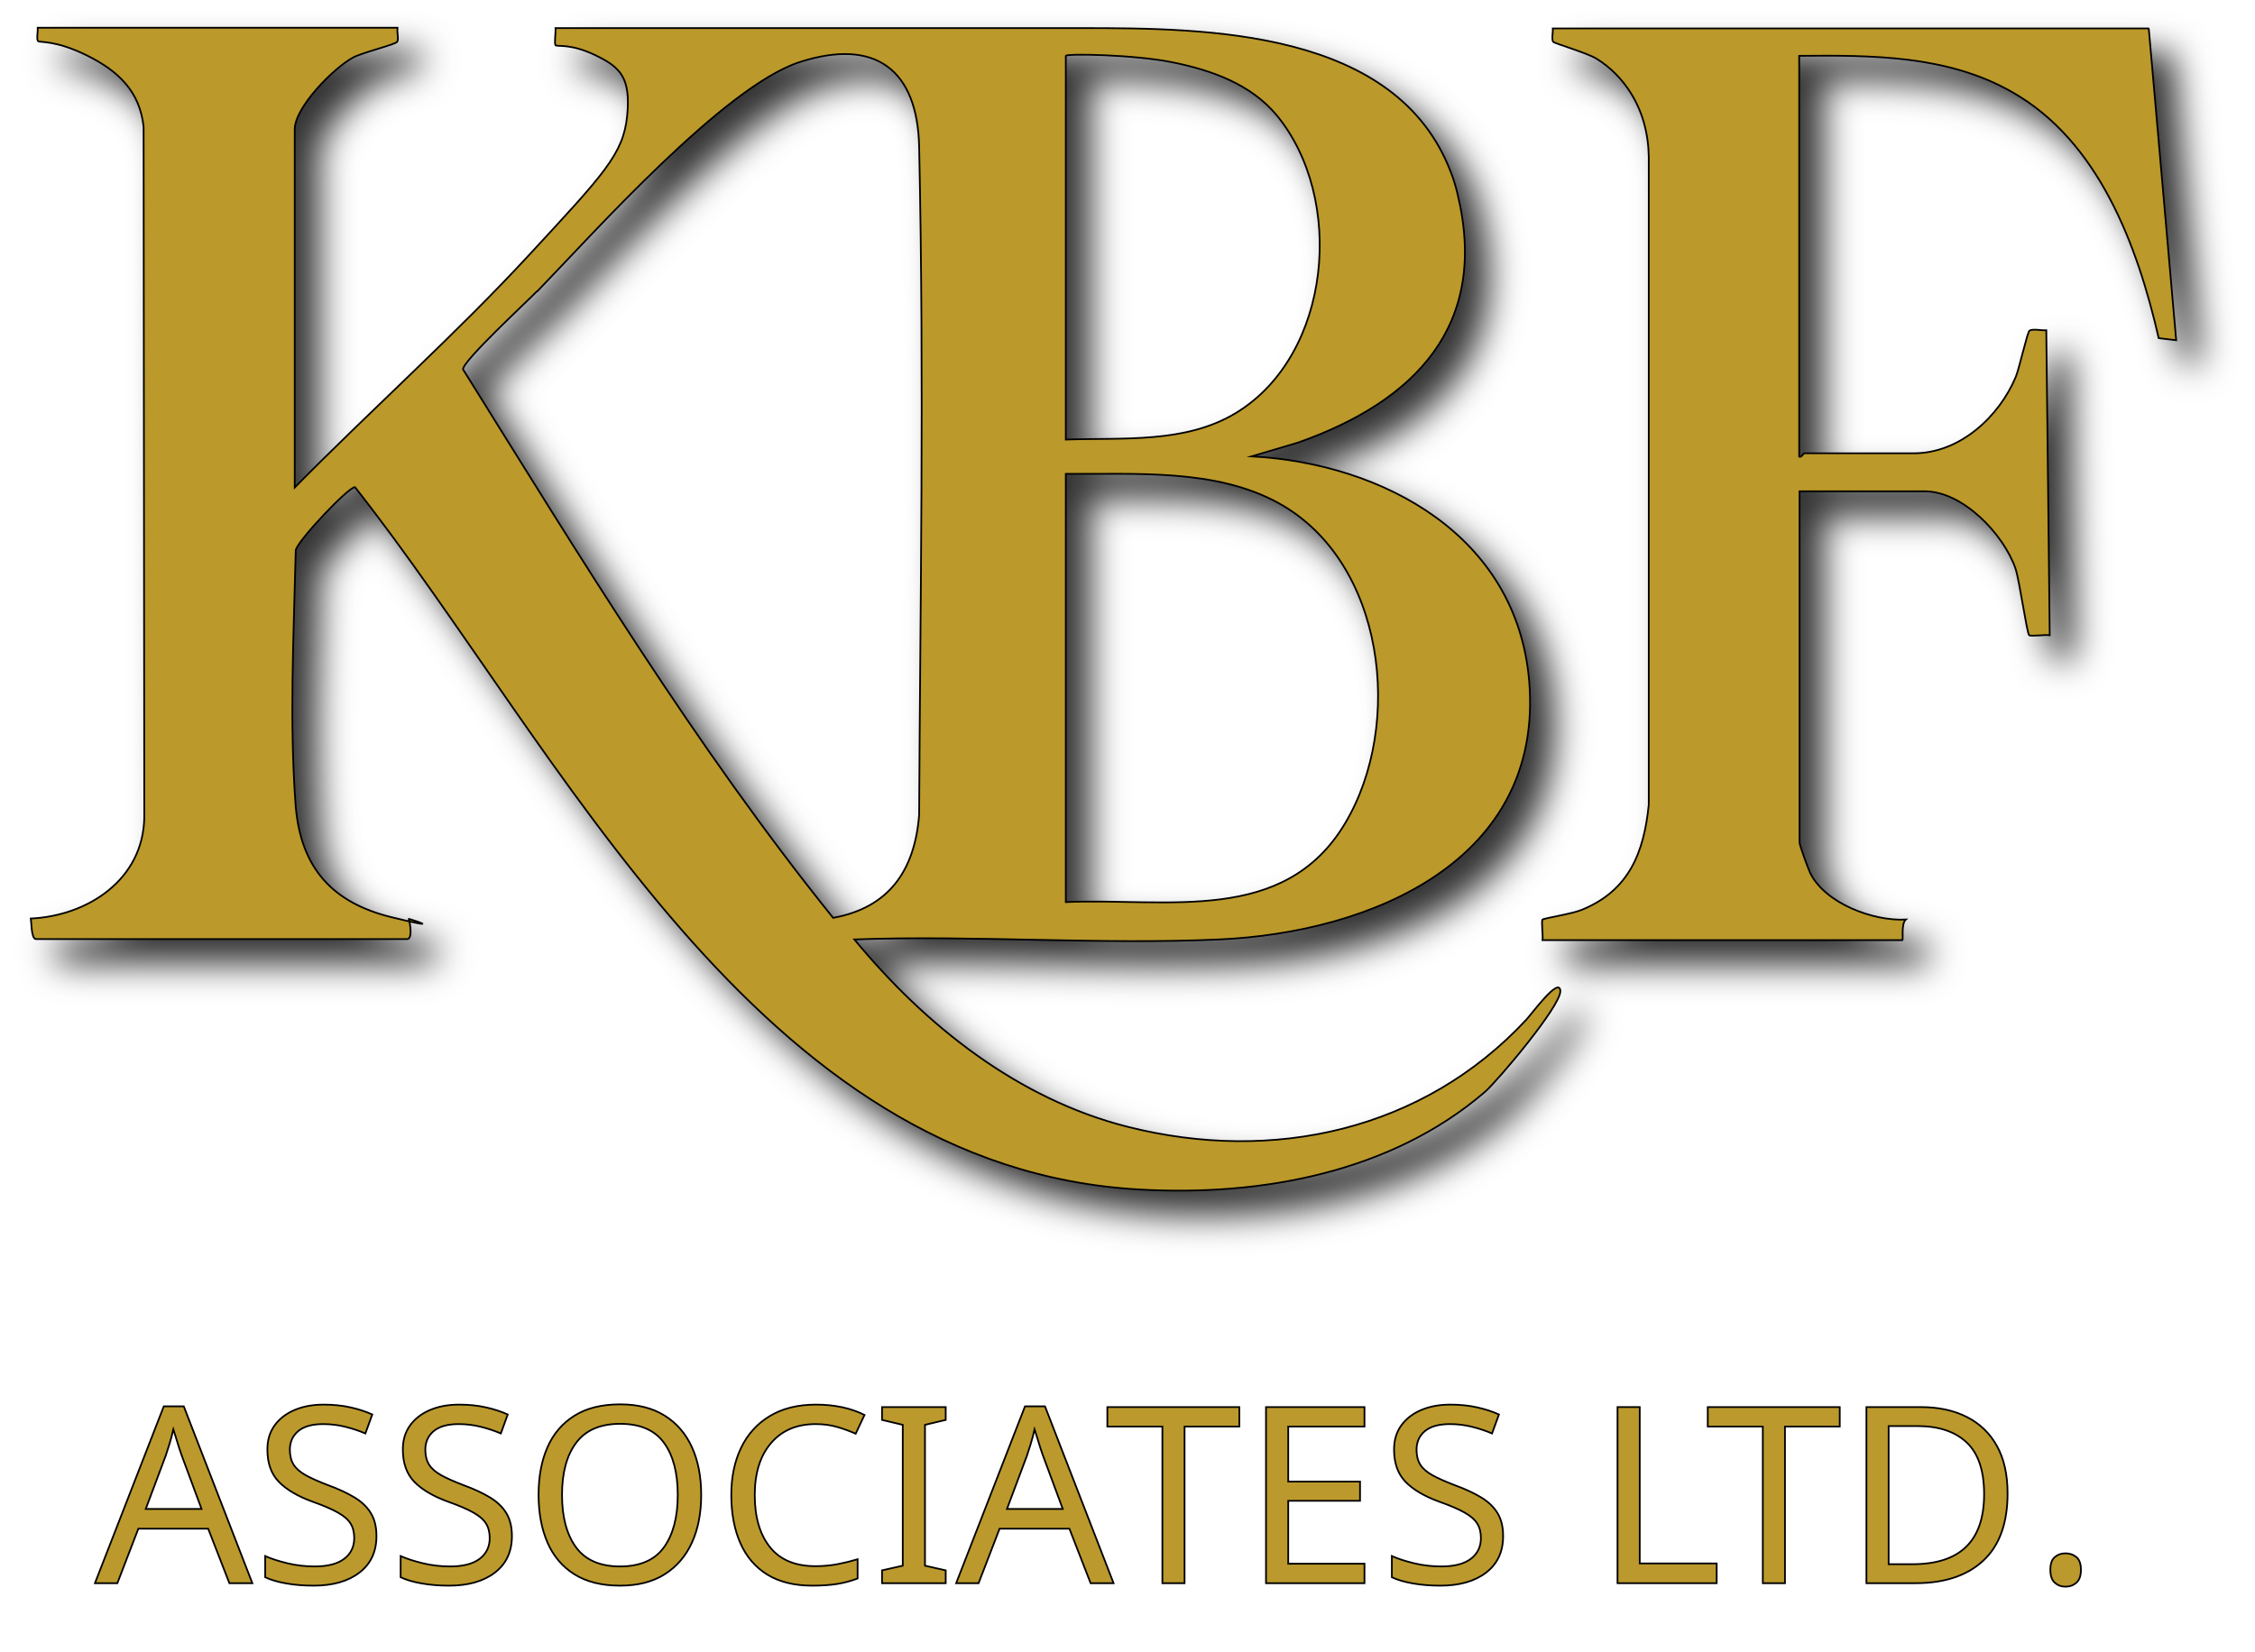
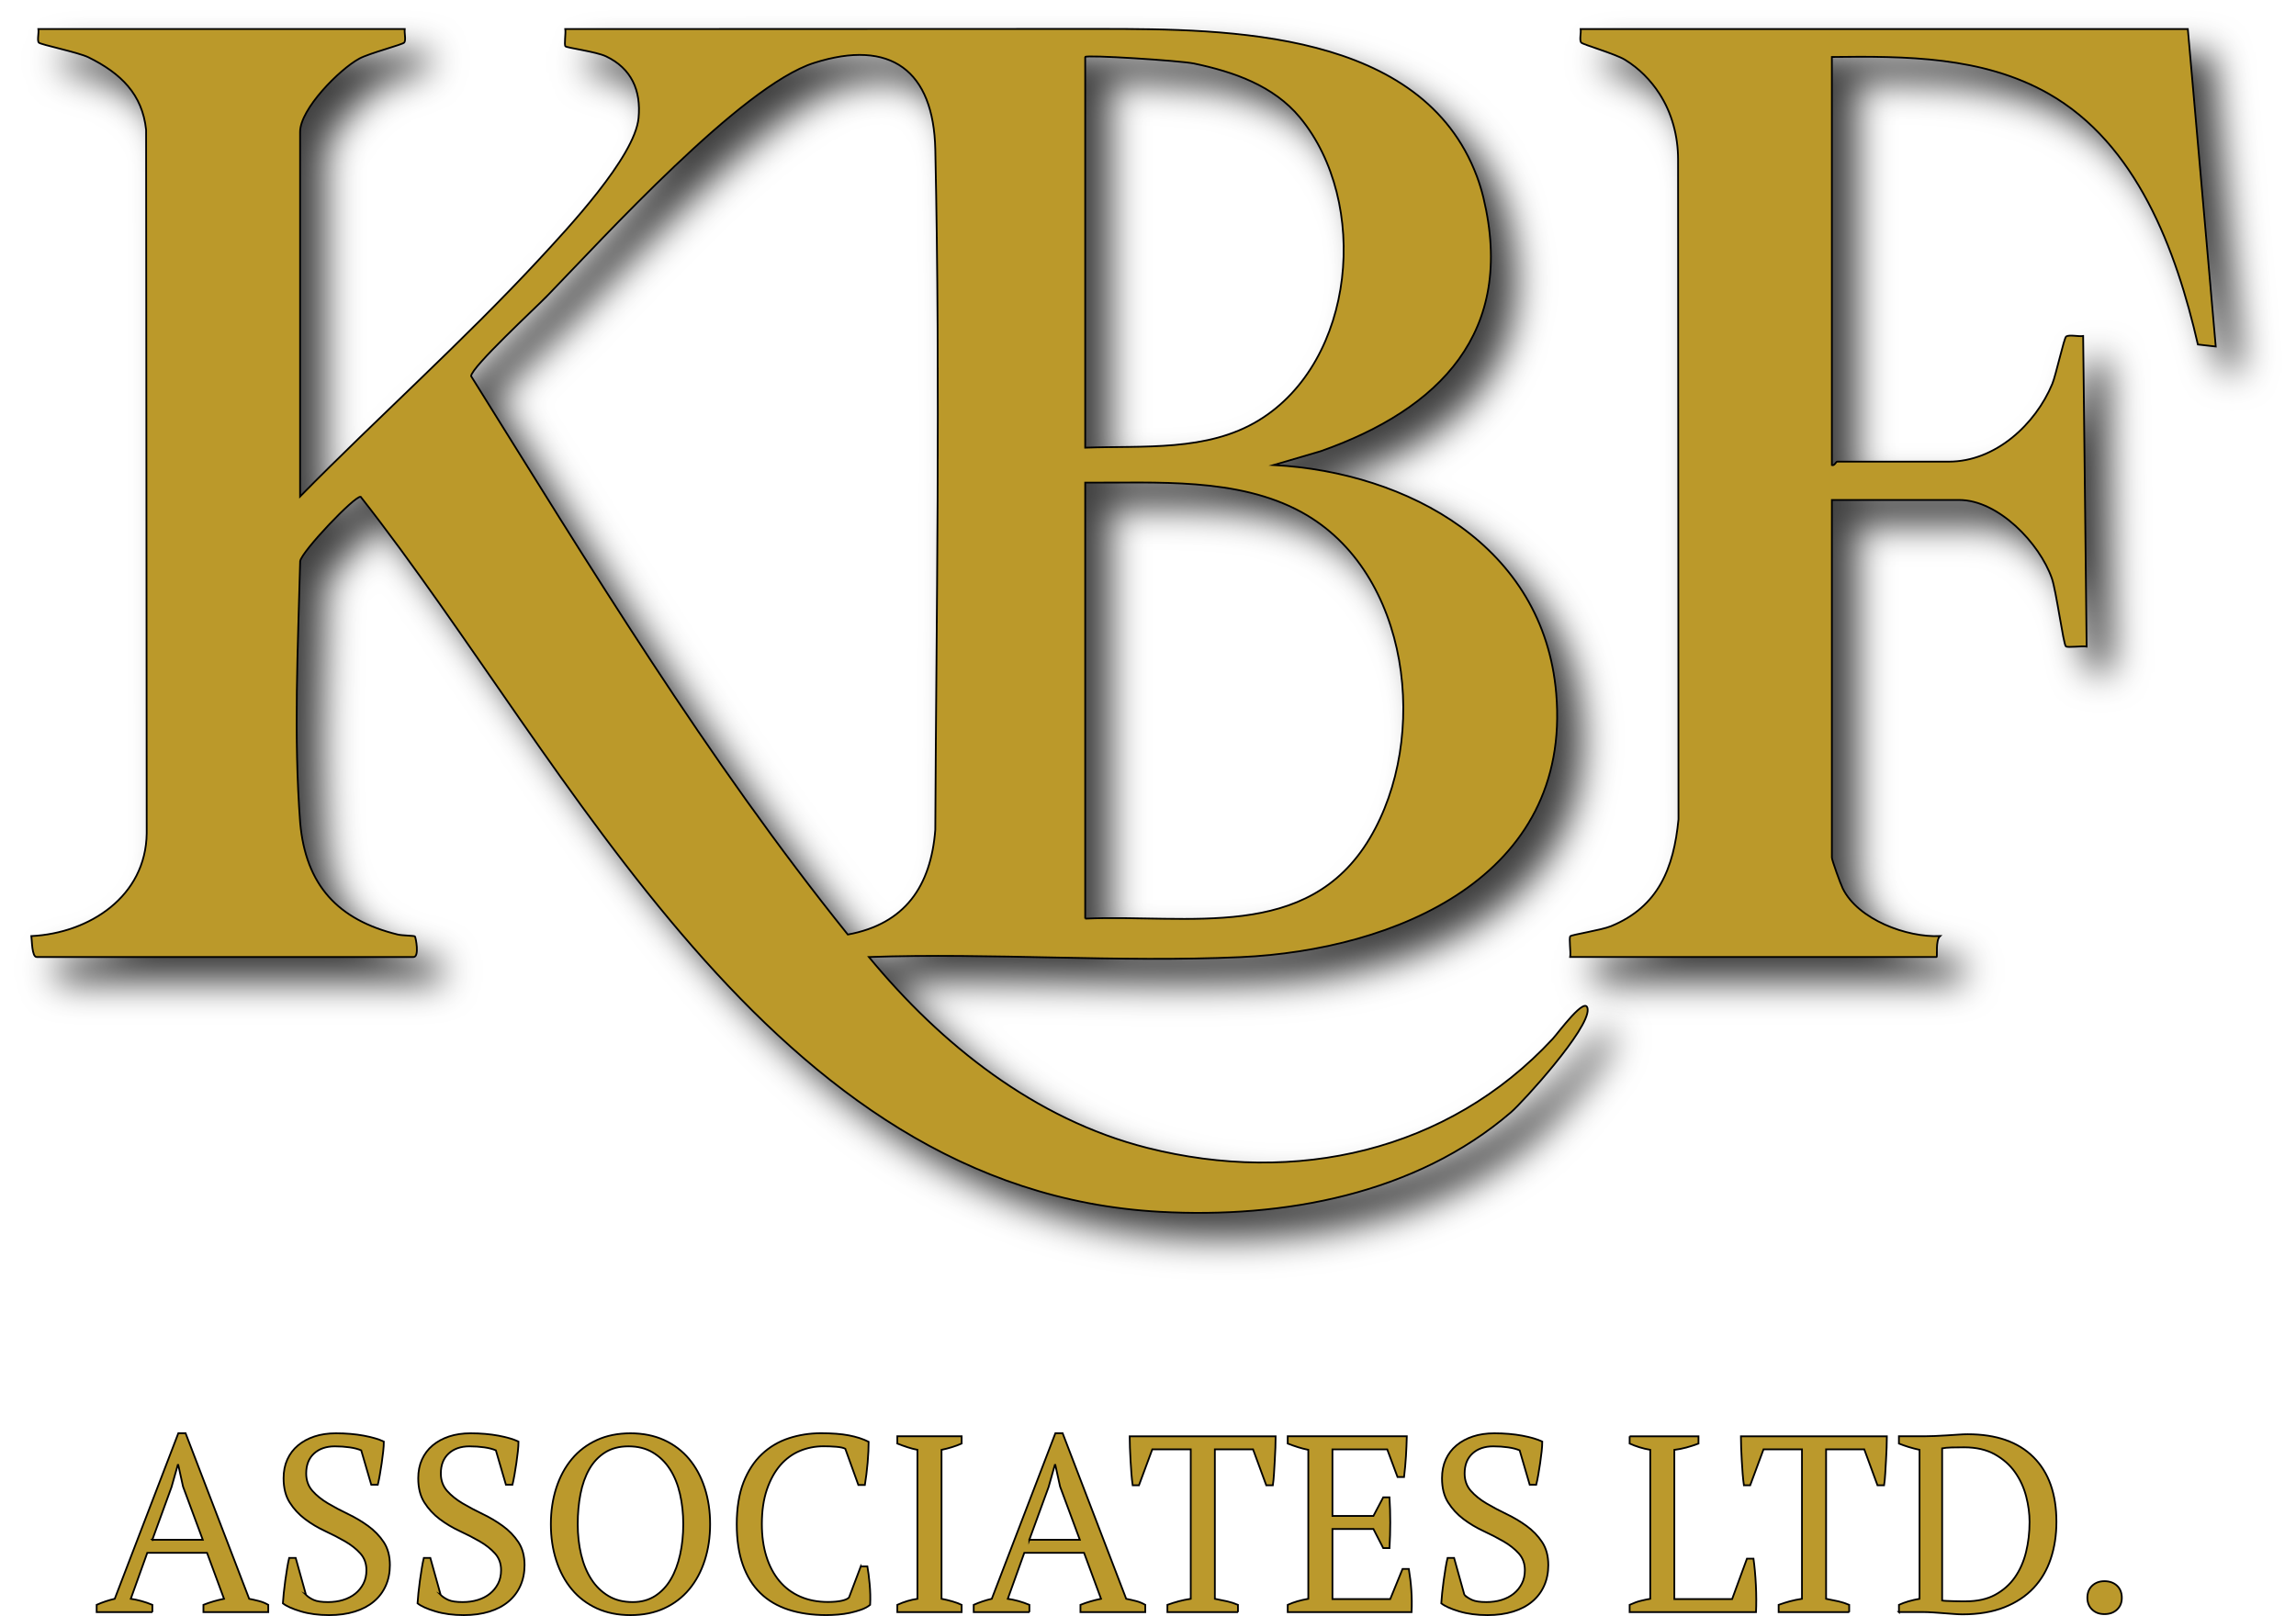
- <svg xmlns="http://www.w3.org/2000/svg" id="Layer_1" viewBox="0 0 658 482">
+ <svg xmlns="http://www.w3.org/2000/svg" id="Layer_1" viewBox="0 0 658 463.23">
  <defs>
    <filter id="drop-shadow-1" x="0" y="0" width="478" height="370" filterUnits="userSpaceOnUse">
      <feOffset dx="7" dy="7" />
      <feGaussianBlur result="blur" stdDeviation="5" />
-       <feFlood flood-color="#000" flood-opacity=".8" />
+       <feFlood flood-color="#000" flood-opacity=".75" />
      <feComposite in2="blur" operator="in" />
      <feComposite in="SourceGraphic" />
    </filter>
    <filter id="drop-shadow-2" x="441" y="0" width="217" height="297" filterUnits="userSpaceOnUse">
      <feOffset dx="7" dy="7" />
      <feGaussianBlur result="blur-2" stdDeviation="5" />
-       <feFlood flood-color="#000" flood-opacity=".8" />
+       <feFlood flood-color="#000" flood-opacity=".75" />
      <feComposite in2="blur-2" operator="in" />
      <feComposite in="SourceGraphic" />
    </filter>
  </defs>
-   <path d="M116,8.3c-.2,1.1.4,3.1-.1,3.9s-10.1,3.1-12.9,4.6c-5.7,3.1-17,14.5-17,21v104.5c22.4-22.8,46.9-44.6,68.5-68s27.4-29.3,28.5-40.5-2-14.2-9.3-17.7-11.2-2.4-11.6-2.9.1-3.8,0-5c19.3,0,38.6,0,57.9,0,31.9,0,63.7,0,95.6,0,36.7,0,92,.4,107.8,42.2.8,2,1.4,4.1,1.9,6.2,9.3,38.5-12.5,60.6-46.6,72.6l-13.5,4c38.7,2.1,77.4,23.3,81,65.5,4.4,52.6-46.2,73.5-90.4,75.5-35.1,1.6-71.4-1.3-106.5,0,20.7,25.1,47.7,46.6,79.8,54.7,42.4,10.7,86.1,1.1,116.2-31.2,1.6-1.7,9.7-12.8,10-8.5s-18.5,26.5-22,29.5c-27.3,23.5-65.2,30.5-100.6,28.5-112.1-6.1-168.5-127.9-229.1-205-1.7-.3-16.8,15.6-17.3,18.4-.6,25-1.9,50,0,75,1.6,17.9,10.8,27.9,27.9,32.1s4.7.3,5,.5,1.4,5.9-.4,5.9H10.5c-1.4,0-1.3-4.9-1.5-6,16.7-.8,32.8-11.4,33.1-29.5l-.2-201.6c-1.1-10.2-7.2-16.2-16.5-20.8s-13.8-3.7-14.3-4.2,0-2.8-.1-3.9h105ZM156.7,85c-3.1,3.2-21.6,20.3-21.6,22.8,34,54.5,67.6,109.9,108,160.1,16.4-3,23.8-13.9,25.1-30,.3-59.9,1.5-126.6,0-195.1-.5-22.4-12.7-31.8-34.8-24.7s-60.1,49.9-76.6,66.9ZM311,128.3c16.7-.6,34.9,1.2,49.7-7.8,27.9-17,31.9-62.6,11.8-86.9-7.6-9.1-19-13.1-30.3-15.4s-31.2-2.6-31.2-1.9v112ZM311,263.3c29.6-1.3,63.7,6.8,81.5-23,17.2-28.8,11.7-76.4-19.5-93.5-18.4-10.1-41.7-8.3-62-8.5v125Z" fill="#bb992c" filter="url(#drop-shadow-1)" stroke="#000" stroke-miterlimit="10" stroke-width=".5" />
-   <path d="M627,8.3l8,91-5.1-.6c-6.2-27-17.5-57.6-42.9-71.9-18.8-10.7-40.9-10.7-62-10.5v117c.7.3,1.2-1,1.5-1h32c13.3,0,24.8-10.6,29.7-22.3,1-2.4,3.4-13.2,4-13.5,1-.6,3.5,0,4.9-.1l1,89c-1.3-.2-5.5.4-6,0-.7-.7-2.8-15.9-4-19.5-3.5-10-15.3-22.5-26.5-22.5h-36.5v102.5c0,.8,2.5,7.6,3.1,8.9,4.4,8.9,18.4,14.1,27.9,13.6-1.4,1.2-.7,6-1,6h-105c.2-1.3-.4-5.5,0-6,.4-.4,8.9-1.7,11.6-2.9,13.6-5.6,18-16.6,19.4-30.6V45.7c-.1-6.6-1.8-13.2-5.4-18.8-2.5-3.9-5.8-7.3-9.9-9.8-2.8-1.7-12.2-4.4-12.6-4.9-.5-.8,0-2.7-.1-3.9h174Z" fill="#bb992c" filter="url(#drop-shadow-2)" stroke="#000" stroke-miterlimit="10" stroke-width=".5" />
-   <text transform="translate(27.7 462.1)" fill="#bb992c" font-family="PTSerif-Regular, 'PT Serif'" font-size="72" stroke="#000" stroke-miterlimit="10" stroke-width=".5">
-     <tspan x="0" y="0">ASSOCI</tspan>
-     <tspan x="251.3" y="0" letter-spacing="0em">A</tspan>
-     <tspan x="294.7" y="0">TES </tspan>
-     <tspan x="437.3" y="0" letter-spacing="0em">L</tspan>
-     <tspan x="469.9" y="0">TD</tspan>
-     <tspan x="565.4" y="0" letter-spacing="0em">.</tspan>
-   </text>
+   <path d="M116,8.33c-.17,1.13.4,3.07-.14,3.86-.38.57-10.09,3.08-12.89,4.61-5.74,3.12-16.97,14.46-16.97,21.03v104.5c22.37-22.76,46.86-44.63,68.51-67.99,7.96-8.59,27.42-29.32,28.49-40.51.76-7.92-2.04-14.23-9.32-17.68-2.85-1.35-11.22-2.43-11.63-2.87s.15-3.78-.05-4.96c19.29,0,38.59,0,57.88-.01,31.87,0,63.74-.01,95.6-.02,36.66,0,92.05.4,107.76,42.23.76,2.02,1.38,4.08,1.89,6.17,9.26,38.54-12.5,60.61-46.61,72.64l-13.51,3.97c38.67,2.12,77.44,23.35,80.98,65.53,4.42,52.61-46.21,73.52-90.44,75.53-35.07,1.59-71.35-1.28-106.54-.03,20.7,25.1,47.66,46.58,79.78,54.71,42.45,10.73,86.11,1.15,116.19-31.25,1.57-1.69,9.66-12.81,10.02-8.46.48,5.64-18.51,26.52-21.98,29.51-27.34,23.53-65.2,30.46-100.56,28.53-112.07-6.11-168.55-127.94-229.1-204.97-1.72-.29-16.79,15.55-17.34,18.45-.64,24.98-1.9,50.02,0,74.96,1.59,17.92,10.8,27.87,27.94,32.07,1.29.32,4.74.32,4.95.54s1.38,5.91-.41,5.91H10.5c-1.39,0-1.34-4.92-1.51-6,16.66-.82,32.82-11.37,33.05-29.46l-.17-201.63c-1.06-10.22-7.21-16.22-16.49-20.8-2.94-1.45-13.8-3.65-14.27-4.23-.5-.61.07-2.81-.11-3.89h105ZM156.65,84.98c-3.09,3.19-21.58,20.3-21.64,22.83,33.97,54.47,67.62,109.93,107.96,160.08,16.45-3.05,23.81-13.89,25.07-30.02.28-59.88,1.48-126.64,0-195.07-.49-22.45-12.66-31.82-34.82-24.74-20.72,6.62-60.05,49.89-76.57,66.93ZM311,128.33c16.68-.62,34.94,1.17,49.69-7.81,27.89-16.96,31.9-62.63,11.83-86.87-7.56-9.13-18.97-13.05-30.31-15.44-4.02-.84-31.21-2.56-31.21-1.88v112ZM311,263.33c29.56-1.32,63.73,6.79,81.52-22.98,17.23-28.83,11.75-76.41-19.5-93.53-18.37-10.07-41.7-8.34-62.02-8.48v125Z" fill="#bb992c" filter="url(#drop-shadow-1)" stroke="#000" stroke-miterlimit="10" stroke-width=".5" />
+   <path d="M627,8.33l8,91-5.12-.58c-6.2-27.02-17.49-57.57-42.87-71.94-18.83-10.66-40.88-10.73-62.02-10.48v117c.73.27,1.2-1,1.5-1h32c13.33,0,24.84-10.64,29.68-22.32,1.01-2.43,3.36-13.17,3.96-13.55.96-.6,3.52.07,4.87-.14l1,89.01c-1.32-.24-5.47.41-5.96-.06-.72-.69-2.76-15.93-4.01-19.49-3.51-10.05-15.34-22.46-26.54-22.46h-36.5v102.5c0,.76,2.51,7.64,3.12,8.88,4.43,8.93,18.37,14.07,27.88,13.63-1.36,1.24-.7,5.99-1,5.99h-105c.25-1.32-.42-5.47.05-5.96.41-.43,8.9-1.74,11.63-2.86,13.61-5.58,18-16.64,19.36-30.64l-.12-189.14c0-6.64-1.72-13.23-5.31-18.81-2.51-3.89-5.78-7.25-9.91-9.78-2.75-1.69-12.18-4.38-12.56-4.94-.54-.79.04-2.73-.14-3.86h174Z" fill="#bb992c" filter="url(#drop-shadow-2)" stroke="#000" stroke-miterlimit="10" stroke-width=".5" />
+   <path d="M43.68,462.12h-15.98v-2.09c1.73-.77,3.46-1.34,5.18-1.73l18.22-47.45h2.09l18.22,47.45c.96.19,1.91.41,2.84.65.94.24,1.81.6,2.63,1.08v2.09h-18.58v-2.09c.96-.38,1.94-.72,2.95-1.01,1.01-.29,1.99-.53,2.95-.72l-4.87-13.18h-17.12l-4.73,13.18c2.02.29,4.08.86,6.19,1.73v2.09ZM43.64,441.38h14.47l-5.66-15.26-1.36-6.19h-.14l-1.79,6.34-5.51,15.12Z" fill="#bb992c" stroke="#000" stroke-miterlimit="10" stroke-width=".5" />
+   <path d="M87.67,457.15c.58.58,1.32,1.07,2.23,1.48.91.41,2.28.61,4.1.61,1.54,0,2.98-.2,4.32-.61,1.34-.41,2.51-1.01,3.49-1.8.98-.79,1.76-1.75,2.34-2.88.58-1.13.86-2.41.86-3.85,0-1.92-.59-3.53-1.76-4.82-1.18-1.3-2.64-2.45-4.39-3.46-1.75-1.01-3.66-1.99-5.72-2.95-2.06-.96-3.97-2.1-5.72-3.42-1.75-1.32-3.22-2.9-4.39-4.75-1.18-1.85-1.76-4.16-1.76-6.95,0-2.02.36-3.82,1.08-5.4.72-1.58,1.74-2.93,3.06-4.03,1.32-1.1,2.89-1.96,4.72-2.56,1.82-.6,3.86-.9,6.12-.9,2.93,0,5.6.23,8.03.68,2.42.46,4.33,1.02,5.72,1.69,0,.82-.06,1.76-.18,2.84-.12,1.08-.26,2.2-.43,3.35-.17,1.15-.35,2.27-.54,3.35-.19,1.08-.38,2.03-.58,2.84h-1.87l-2.88-9.86c-.87-.38-1.97-.67-3.31-.86-1.33-.19-2.75-.29-4.25-.29-2.47,0-4.46.68-5.96,2.05-1.5,1.37-2.25,3.28-2.25,5.72,0,1.97.59,3.62,1.77,4.97,1.18,1.34,2.67,2.54,4.46,3.6,1.79,1.06,3.71,2.08,5.76,3.06,2.05.98,3.97,2.12,5.76,3.42s3.27,2.83,4.46,4.61c1.18,1.78,1.78,3.98,1.78,6.62,0,2.16-.4,4.13-1.19,5.9-.79,1.78-1.93,3.29-3.42,4.54-1.49,1.25-3.31,2.21-5.47,2.88-2.16.67-4.61,1.01-7.34,1.01-3.02,0-5.74-.36-8.14-1.08-2.4-.72-4.1-1.49-5.11-2.3.05-.82.13-1.8.25-2.95.12-1.15.26-2.34.43-3.56.17-1.22.35-2.41.54-3.56.19-1.15.38-2.14.58-2.95h1.87l2.95,10.58Z" fill="#bb992c" stroke="#000" stroke-miterlimit="10" stroke-width=".5" />
+   <path d="M126.26,457.15c.58.58,1.32,1.07,2.23,1.48.91.41,2.28.61,4.1.61,1.54,0,2.98-.2,4.32-.61,1.34-.41,2.51-1.01,3.49-1.8.98-.79,1.76-1.75,2.34-2.88.58-1.13.86-2.41.86-3.85,0-1.92-.59-3.53-1.76-4.82-1.18-1.3-2.64-2.45-4.39-3.46-1.75-1.01-3.66-1.99-5.72-2.95-2.06-.96-3.97-2.1-5.72-3.42-1.75-1.32-3.22-2.9-4.39-4.75-1.18-1.85-1.76-4.16-1.76-6.95,0-2.02.36-3.82,1.08-5.4.72-1.58,1.74-2.93,3.06-4.03,1.32-1.1,2.89-1.96,4.72-2.56,1.82-.6,3.86-.9,6.12-.9,2.93,0,5.6.23,8.03.68,2.42.46,4.33,1.02,5.72,1.69,0,.82-.06,1.76-.18,2.84-.12,1.08-.26,2.2-.43,3.35-.17,1.15-.35,2.27-.54,3.35-.19,1.08-.38,2.03-.58,2.84h-1.87l-2.88-9.86c-.87-.38-1.97-.67-3.31-.86-1.33-.19-2.75-.29-4.25-.29-2.47,0-4.46.68-5.96,2.05-1.5,1.37-2.25,3.28-2.25,5.72,0,1.97.59,3.62,1.77,4.97,1.18,1.34,2.67,2.54,4.46,3.6,1.79,1.06,3.71,2.08,5.76,3.06,2.05.98,3.97,2.12,5.76,3.42s3.27,2.83,4.46,4.61c1.18,1.78,1.78,3.98,1.78,6.62,0,2.16-.4,4.13-1.19,5.9-.79,1.78-1.93,3.29-3.42,4.54-1.49,1.25-3.31,2.21-5.47,2.88-2.16.67-4.61,1.01-7.34,1.01-3.02,0-5.74-.36-8.14-1.08-2.4-.72-4.1-1.49-5.11-2.3.05-.82.13-1.8.25-2.95.12-1.15.26-2.34.43-3.56.17-1.22.35-2.41.54-3.56.19-1.15.38-2.14.58-2.95h1.87l2.95,10.58Z" fill="#bb992c" stroke="#000" stroke-miterlimit="10" stroke-width=".5" />
+   <path d="M157.87,436.92c0-3.74.52-7.21,1.55-10.4,1.03-3.19,2.52-5.95,4.46-8.28,1.94-2.33,4.33-4.14,7.16-5.44,2.83-1.3,6.05-1.94,9.65-1.94s6.81.65,9.65,1.94c2.83,1.3,5.22,3.11,7.16,5.44,1.94,2.33,3.43,5.09,4.46,8.28,1.03,3.19,1.55,6.66,1.55,10.4s-.52,7.21-1.55,10.4c-1.03,3.19-2.52,5.95-4.46,8.28-1.94,2.33-4.33,4.14-7.16,5.44-2.83,1.3-6.05,1.94-9.65,1.94s-6.82-.65-9.65-1.94c-2.83-1.3-5.22-3.11-7.16-5.44-1.94-2.33-3.43-5.09-4.46-8.28-1.03-3.19-1.55-6.66-1.55-10.4ZM165.57,436.92c0,3.07.32,5.96.97,8.68.65,2.71,1.62,5.08,2.92,7.09,1.3,2.02,2.93,3.61,4.9,4.79,1.97,1.18,4.29,1.76,6.98,1.76,2.45,0,4.58-.59,6.41-1.76,1.82-1.18,3.32-2.77,4.5-4.79,1.18-2.02,2.06-4.38,2.66-7.09.6-2.71.9-5.6.9-8.68s-.31-5.96-.94-8.68c-.62-2.71-1.58-5.08-2.88-7.09-1.3-2.02-2.93-3.61-4.9-4.79-1.97-1.18-4.3-1.76-6.98-1.76s-4.88.59-6.73,1.76c-1.85,1.18-3.35,2.77-4.5,4.79-1.15,2.02-1.99,4.38-2.52,7.09-.53,2.71-.79,5.6-.79,8.68Z" fill="#bb992c" stroke="#000" stroke-miterlimit="10" stroke-width=".5" />
+   <path d="M246.71,449.01h1.87c.24,1.34.46,3.04.65,5.08.19,2.04.24,4.02.14,5.94-.72.58-1.58,1.04-2.59,1.4-1.01.36-2.08.66-3.2.9-1.13.24-2.28.41-3.46.5-1.18.1-2.29.14-3.35.14-4.03,0-7.63-.52-10.8-1.55-3.17-1.03-5.84-2.6-8.03-4.72-2.19-2.11-3.86-4.81-5.04-8.1-1.18-3.29-1.76-7.19-1.76-11.7s.65-8.7,1.94-11.99c1.3-3.29,3.05-5.98,5.26-8.06,2.21-2.09,4.78-3.61,7.7-4.57,2.93-.96,6-1.44,9.22-1.44s5.83.2,7.99.61c2.16.41,4.06,1.02,5.69,1.84,0,.77-.02,1.67-.07,2.7-.05,1.03-.12,2.12-.22,3.28-.1,1.15-.22,2.28-.36,3.38-.14,1.1-.29,2.11-.43,3.02h-1.87l-3.74-10.37c-.53-.29-1.4-.48-2.62-.58-1.22-.1-2.43-.14-3.62-.14-2.39,0-4.66.44-6.79,1.33-2.13.89-4,2.26-5.6,4.1-1.6,1.85-2.88,4.18-3.84,6.98-.96,2.81-1.44,6.11-1.44,9.9,0,3.41.43,6.49,1.29,9.25.86,2.76,2.11,5.11,3.73,7.06,1.63,1.94,3.61,3.43,5.96,4.46,2.34,1.03,5,1.55,7.97,1.55,1.58,0,2.9-.12,3.95-.36,1.05-.24,1.75-.55,2.08-.94l3.38-8.93Z" fill="#bb992c" stroke="#000" stroke-miterlimit="10" stroke-width=".5" />
+   <path d="M275.59,462.12h-18.43v-2.09c1.87-.86,3.79-1.44,5.76-1.73v-42.7c-.96-.19-1.92-.44-2.88-.76-.96-.31-1.92-.66-2.88-1.04v-2.09h18.43v2.09c-.86.38-1.8.73-2.81,1.04-1.01.31-1.99.56-2.95.76v42.7c1.01.19,2.02.43,3.02.72,1.01.29,1.92.62,2.74,1.01v2.09Z" fill="#bb992c" stroke="#000" stroke-miterlimit="10" stroke-width=".5" />
+   <path d="M295.03,462.12h-15.98v-2.09c1.73-.77,3.46-1.34,5.18-1.73l18.22-47.45h2.09l18.21,47.45c.96.19,1.91.41,2.84.65.94.24,1.81.6,2.63,1.08v2.09h-18.58v-2.09c.96-.38,1.94-.72,2.95-1.01s1.99-.53,2.95-.72l-4.87-13.18h-17.12l-4.73,13.18c2.02.29,4.08.86,6.19,1.73v2.09ZM294.99,441.38h14.47l-5.66-15.26-1.36-6.19h-.14l-1.79,6.34-5.52,15.12Z" fill="#bb992c" stroke="#000" stroke-miterlimit="10" stroke-width=".5" />
+   <path d="M354.79,462.12h-20.23v-2.09c1.06-.38,2.12-.72,3.2-1.01s2.24-.53,3.49-.72v-42.84h-11.02l-3.82,10.3h-1.8c-.14-.96-.26-2.05-.36-3.28-.1-1.22-.18-2.47-.25-3.74-.07-1.27-.13-2.52-.18-3.74-.05-1.22-.07-2.32-.07-3.28h41.83c0,.96-.03,2.04-.07,3.24-.05,1.2-.11,2.44-.18,3.71-.07,1.27-.15,2.52-.22,3.74-.07,1.22-.18,2.34-.33,3.35h-1.89l-3.79-10.3h-10.94v42.84c1.25.24,2.41.48,3.49.72,1.08.24,2.12.58,3.13,1.01v2.09Z" fill="#bb992c" stroke="#000" stroke-miterlimit="10" stroke-width=".5" />
+   <path d="M403.17,411.72c-.05,1.92-.13,3.85-.25,5.8-.12,1.94-.3,3.9-.54,5.87h-1.87l-2.95-7.92h-15.7v19.08h11.74l2.81-5.33h1.8c.29,4.75.29,9.6,0,14.54h-1.8l-2.81-5.47h-11.74v20.09h16.56l3.53-8.64h1.8c.33,2.02.58,4.06.72,6.12.14,2.06.17,4.15.07,6.26h-35.5v-2.09c1.68-.77,3.65-1.34,5.9-1.73v-42.7c-.96-.19-1.94-.44-2.95-.76s-1.99-.66-2.95-1.04v-2.09h34.13Z" fill="#bb992c" stroke="#000" stroke-miterlimit="10" stroke-width=".5" />
+   <path d="M419.66,457.15c.58.58,1.32,1.07,2.23,1.48.91.41,2.28.61,4.1.61,1.54,0,2.98-.2,4.32-.61,1.34-.41,2.51-1.01,3.49-1.8.98-.79,1.76-1.75,2.34-2.88.58-1.13.86-2.41.86-3.85,0-1.92-.59-3.53-1.76-4.82-1.18-1.3-2.64-2.45-4.39-3.46-1.75-1.01-3.66-1.99-5.72-2.95-2.06-.96-3.97-2.1-5.72-3.42-1.75-1.32-3.22-2.9-4.39-4.75-1.18-1.85-1.76-4.16-1.76-6.95,0-2.02.36-3.82,1.08-5.4.72-1.58,1.74-2.93,3.06-4.03,1.32-1.1,2.89-1.96,4.72-2.56,1.82-.6,3.86-.9,6.12-.9,2.93,0,5.6.23,8.03.68,2.42.46,4.33,1.02,5.72,1.69,0,.82-.06,1.76-.18,2.84-.12,1.08-.26,2.2-.43,3.35-.17,1.15-.35,2.27-.54,3.35-.19,1.08-.38,2.03-.58,2.84h-1.87l-2.88-9.86c-.87-.38-1.97-.67-3.31-.86-1.33-.19-2.75-.29-4.25-.29-2.47,0-4.46.68-5.96,2.05s-2.25,3.28-2.25,5.72c0,1.97.59,3.62,1.77,4.97,1.18,1.34,2.67,2.54,4.46,3.6,1.79,1.06,3.71,2.08,5.76,3.06,2.05.98,3.97,2.12,5.76,3.42,1.79,1.3,3.27,2.83,4.45,4.61,1.18,1.78,1.78,3.98,1.78,6.62,0,2.16-.4,4.13-1.19,5.9-.79,1.78-1.93,3.29-3.42,4.54-1.49,1.25-3.31,2.21-5.47,2.88-2.16.67-4.61,1.01-7.34,1.01-3.02,0-5.74-.36-8.14-1.08-2.4-.72-4.1-1.49-5.11-2.3.05-.82.13-1.8.25-2.95.12-1.15.26-2.34.43-3.56.17-1.22.35-2.41.54-3.56.19-1.15.38-2.14.58-2.95h1.87l2.95,10.58Z" fill="#bb992c" stroke="#000" stroke-miterlimit="10" stroke-width=".5" />
+   <path d="M467.03,411.72h19.73v2.09c-1.15.43-2.3.8-3.46,1.12-1.15.31-2.3.54-3.46.68v42.77h16.56l4.25-11.59h1.87c.14,1.01.28,2.17.4,3.49.12,1.32.22,2.69.29,4.1.07,1.42.11,2.8.11,4.14s-.02,2.54-.07,3.6h-36.22v-2.09c1.15-.53,2.21-.91,3.17-1.15.96-.24,1.87-.43,2.74-.58v-42.7c-1.1-.19-2.16-.44-3.17-.76s-1.92-.66-2.74-1.04v-2.09Z" fill="#bb992c" stroke="#000" stroke-miterlimit="10" stroke-width=".5" />
+   <path d="M529.96,462.12h-20.23v-2.09c1.06-.38,2.12-.72,3.2-1.01s2.24-.53,3.49-.72v-42.84h-11.02l-3.82,10.3h-1.8c-.14-.96-.26-2.05-.36-3.28-.1-1.22-.18-2.47-.25-3.74-.07-1.27-.13-2.52-.18-3.74-.05-1.22-.07-2.32-.07-3.28h41.83c0,.96-.03,2.04-.07,3.24-.05,1.2-.11,2.44-.18,3.71-.07,1.27-.15,2.52-.22,3.74-.07,1.22-.18,2.34-.33,3.35h-1.89l-3.79-10.3h-10.94v42.84c1.25.24,2.41.48,3.49.72,1.08.24,2.12.58,3.13,1.01v2.09Z" fill="#bb992c" stroke="#000" stroke-miterlimit="10" stroke-width=".5" />
+   <path d="M544.21,462.12v-2.09c1.68-.77,3.65-1.34,5.9-1.73v-42.7c-1.1-.24-2.16-.52-3.17-.83-1.01-.31-1.92-.64-2.74-.97v-2.09h7.34c.82,0,1.78-.02,2.88-.07s2.24-.11,3.42-.18c1.17-.07,2.3-.14,3.38-.22s1.98-.11,2.7-.11c8.16,0,14.44,2.18,18.83,6.55,4.39,4.37,6.59,10.56,6.59,18.58,0,3.79-.54,7.31-1.62,10.55s-2.72,6.04-4.93,8.39c-2.21,2.35-5,4.2-8.39,5.54-3.38,1.34-7.38,2.02-11.99,2.02-.72,0-1.54-.04-2.45-.11-.91-.07-1.87-.14-2.88-.22-1.01-.07-2.03-.14-3.06-.22-1.03-.07-2-.11-2.92-.11h-6.91ZM562.93,414.88c-1.25,0-2.45.01-3.6.04-1.15.03-2.06.11-2.74.25v43.63c.24.05.67.08,1.3.11.62.02,1.3.05,2.02.07.72.02,1.4.04,2.05.04h1.4c3.31,0,6.12-.62,8.42-1.87s4.19-2.92,5.65-5c1.46-2.09,2.53-4.5,3.2-7.24s1.01-5.62,1.01-8.64c0-2.35-.32-4.79-.97-7.31-.65-2.52-1.7-4.82-3.17-6.91-1.46-2.09-3.4-3.8-5.8-5.15-2.4-1.34-5.33-2.02-8.78-2.02Z" fill="#bb992c" stroke="#000" stroke-miterlimit="10" stroke-width=".5" />
+   <path d="M598.21,458.01c0-1.44.46-2.59,1.37-3.46.91-.86,2.09-1.3,3.53-1.3s2.69.43,3.6,1.3c.91.86,1.37,2.02,1.37,3.46s-.46,2.52-1.37,3.38c-.91.86-2.11,1.3-3.6,1.3s-2.62-.43-3.53-1.3c-.91-.86-1.37-1.99-1.37-3.38Z" fill="#bb992c" stroke="#000" stroke-miterlimit="10" stroke-width=".5" />
</svg>
